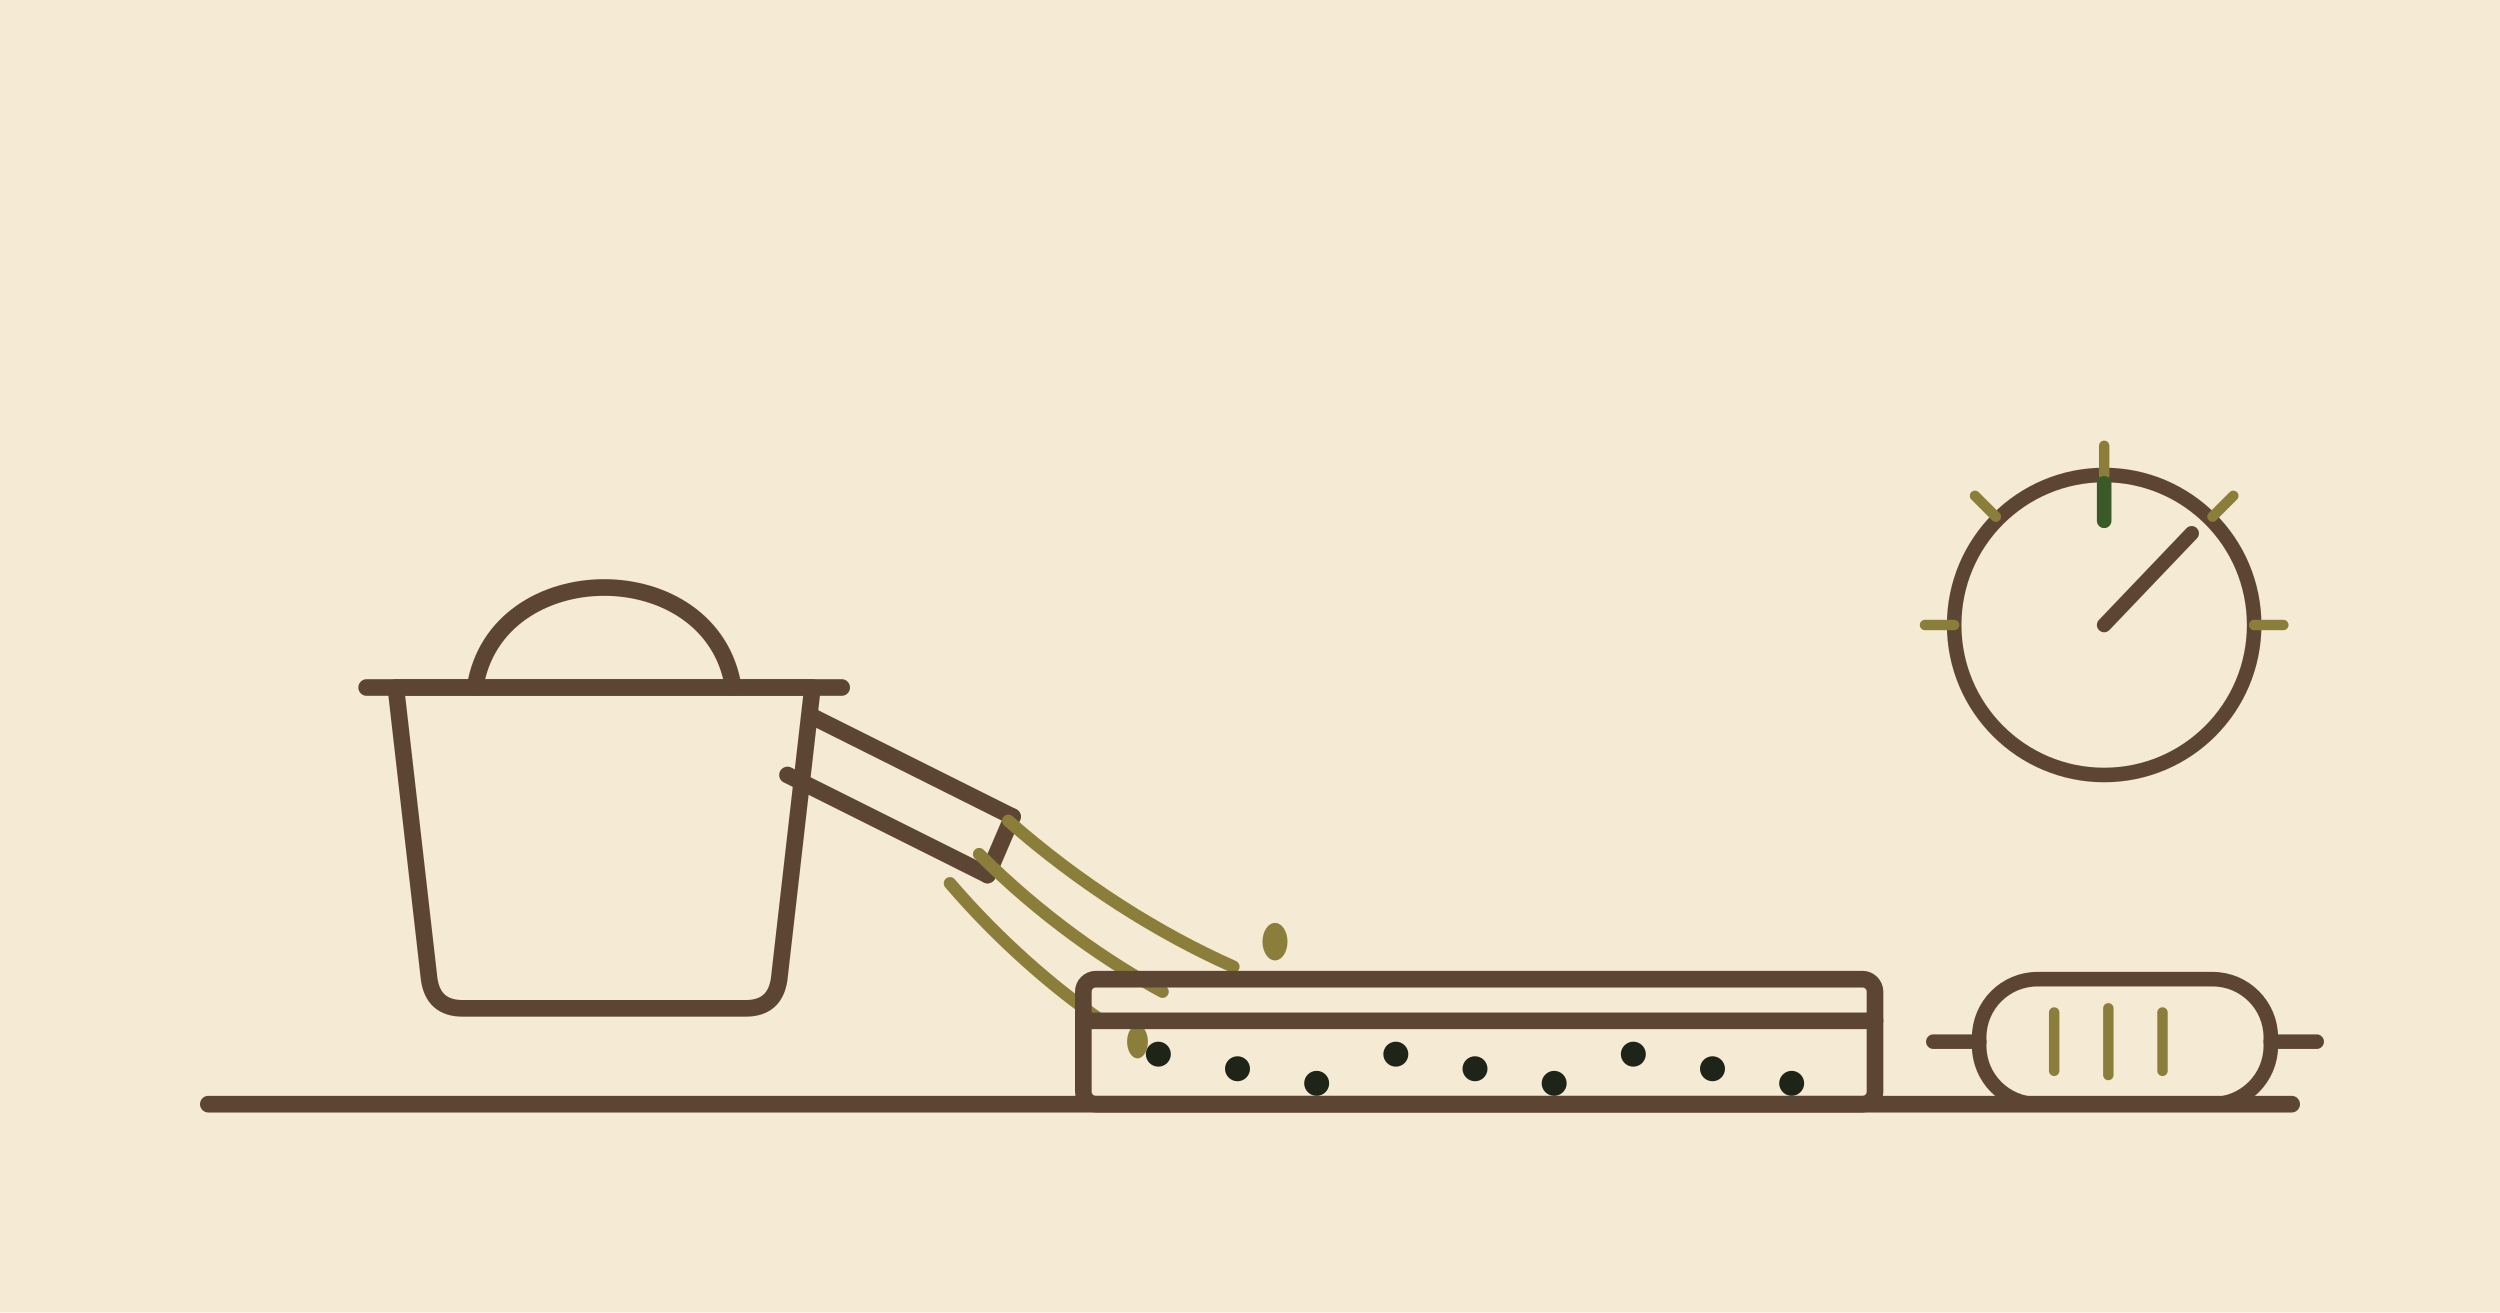
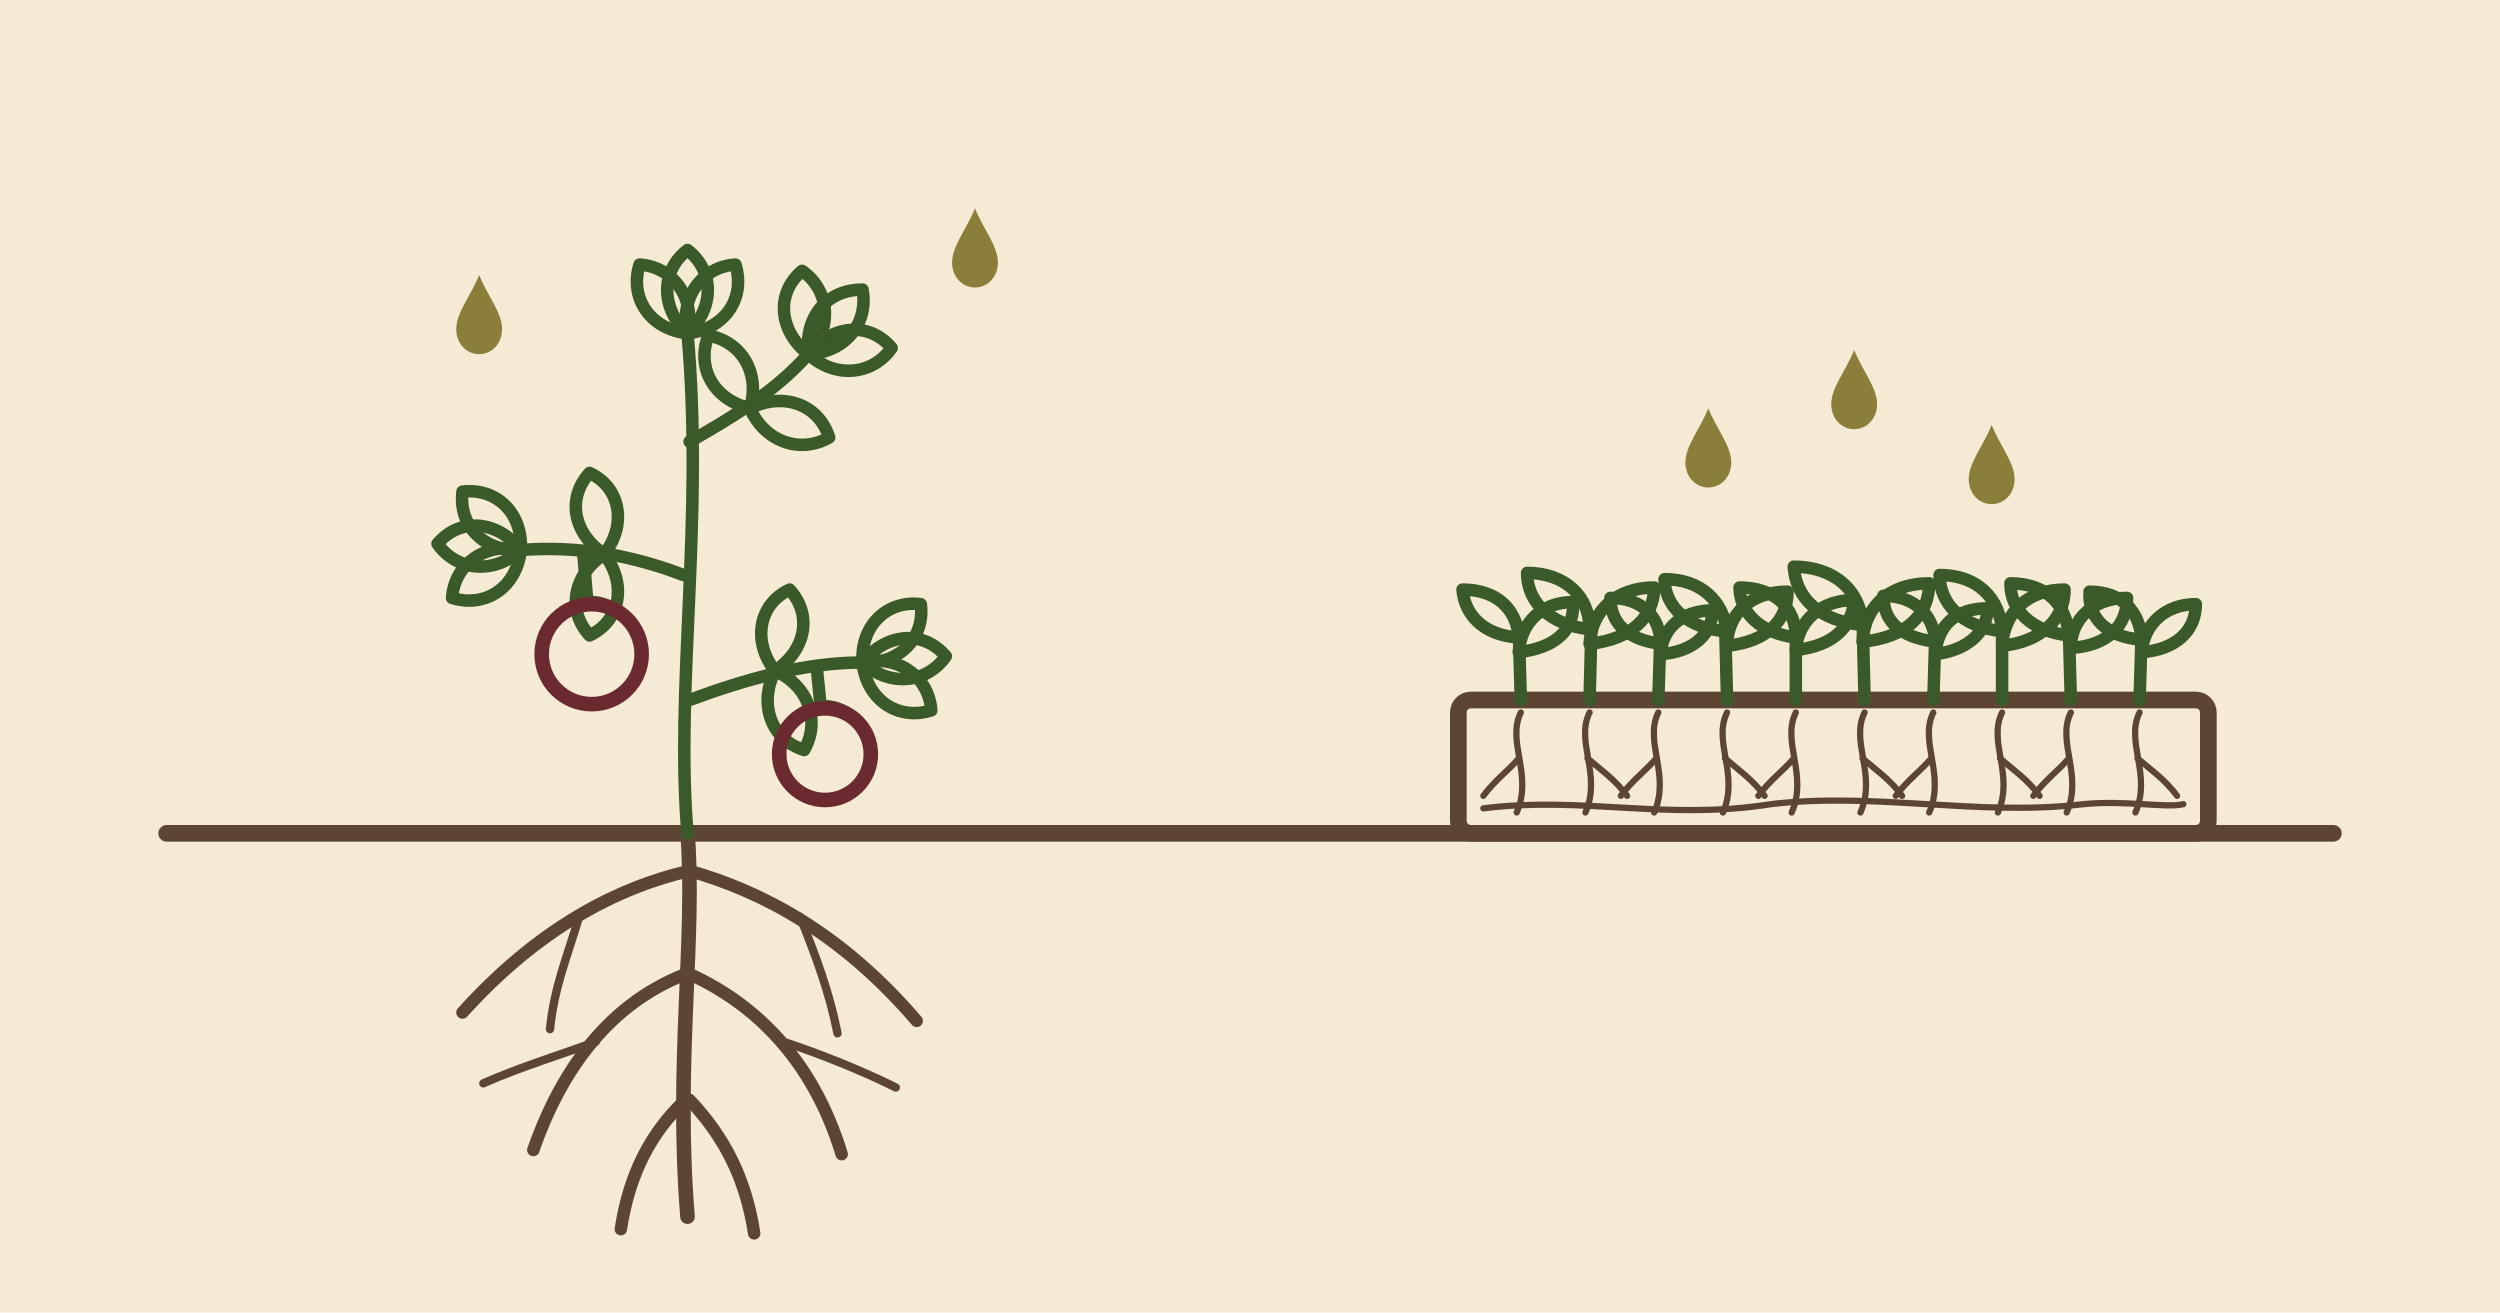
- <svg xmlns="http://www.w3.org/2000/svg" viewBox="0 0 1200 630" role="img" aria-label="Line drawing of a watering can pouring into a seeded tray, with a small inline filter and a pH gauge drawn beside it">
+ <svg xmlns="http://www.w3.org/2000/svg" viewBox="0 0 1200 630" role="img" aria-label="Line drawing of a tomato plant with roots spreading deep into the soil beside a shallow tray of microgreens whose roots are a thin mat, with water drops falling over both">
  <rect width="1200" height="630" fill="#f5ead3" />
  <g fill="none" stroke="#5c4633" stroke-width="8" stroke-linecap="round" stroke-linejoin="round">
-     <path d="M100 530 H 1100" />
+     <path d="M80 400 H 1120" />
+   </g>
+   <g fill="none" stroke="#5c4633" stroke-width="7" stroke-linecap="round" stroke-linejoin="round">
+     <path d="M330 400 C 334 450 324 510 330 584" />
+   </g>
+   <g fill="none" stroke="#5c4633" stroke-width="6" stroke-linecap="round" stroke-linejoin="round">
+     <path d="M331 418 C 296 426 258 446 222 486" />
+     <path d="M331 418 C 366 428 404 448 440 490" />
+     <path d="M328 468 C 298 480 272 506 256 552" />
+     <path d="M332 468 C 362 482 390 508 404 554" />
+     <path d="M329 528 C 312 544 302 564 298 590" />
+     <path d="M331 528 C 348 546 358 566 362 592" />
+   </g>
+   <g fill="none" stroke="#5c4633" stroke-width="4" stroke-linecap="round" stroke-linejoin="round">
+     <path d="M278 440 C 272 460 266 474 264 494" />
+     <path d="M384 440 C 392 460 398 476 402 496" />
+     <path d="M286 500 C 270 506 250 512 232 520" />
+     <path d="M376 500 C 394 506 414 514 430 522" />
+   </g>
+   <g fill="none" stroke="#3a5a2a" stroke-width="6" stroke-linecap="round" stroke-linejoin="round">
+     <path d="M330 400 C 324 330 338 250 330 160" />
+     <path d="M331 336 C 358 326 386 318 414 318" />
+     <path d="M328 276 C 302 266 276 262 250 264" />
+     <path d="M331 212 C 352 200 372 188 388 170" />
+     <path d="M414 318 C 432 319 444 306 442 290 C 426 288 413 300 414 318 Z" />
+     <path d="M414 318 C 427 330 445 328 454 315 C 443 302 425 304 414 318 Z" />
+     <path d="M414 318 C 416 336 431 346 447 341 C 446 325 431 314 414 318 Z" />
+     <path d="M250 264 C 233 260 218 271 217 287 C 233 292 248 282 250 264 Z" />
+     <path d="M250 264 C 239 250 221 248 210 261 C 219 274 237 276 250 264 Z" />
+     <path d="M250 264 C 251 246 238 234 222 236 C 220 252 232 265 250 264 Z" />
+     <path d="M388 170 C 400 157 398 139 385 130 C 372 141 374 159 388 170 Z" />
+     <path d="M388 170 C 406 169 417 155 414 139 C 397 139 386 152 388 170 Z" />
+     <path d="M388 170 C 401 182 419 180 428 167 C 417 154 399 156 388 170 Z" />
+     <path d="M330 160 C 334 143 323 128 307 127 C 302 143 312 158 330 160 Z" />
+     <path d="M330 160 C 343 148 343 130 330 120 C 317 130 317 148 330 160 Z" />
+     <path d="M330 160 C 348 158 358 143 353 127 C 337 128 326 143 330 160 Z" />
+     <path d="M372 322 C 387 312 390 295 379 283 C 364 290 361 308 372 322 Z" />
+     <path d="M372 322 C 364 338 370 355 386 360 C 394 346 388 329 372 322 Z" />
+     <path d="M290 266 C 301 252 298 234 283 227 C 272 239 275 256 290 266 Z" />
+     <path d="M290 266 C 275 276 272 293 283 305 C 298 298 301 280 290 266 Z" />
+     <path d="M360 196 C 365 179 356 164 340 161 C 334 177 343 192 360 196 Z" />
+     <path d="M360 196 C 367 212 384 218 398 210 C 393 194 376 188 360 196 Z" />
+     <path d="M280 266 L 282 290" />
+     <path d="M392 320 L 394 340" />
+     <path d="M274 292 Q 284 286 294 292" />
+     <path d="M386 342 Q 396 336 406 342" />
+   </g>
+   <g fill="none" stroke="#6b2a2f" stroke-width="7" stroke-linecap="round" stroke-linejoin="round">
+     <circle cx="284" cy="314" r="24" />
+     <circle cx="396" cy="362" r="22" />
  </g>
  <g fill="none" stroke="#5c4633" stroke-width="8" stroke-linecap="round" stroke-linejoin="round">
-     <path d="M190 330 L 390 330 L 374 470 Q 372 484 358 484 L 222 484 Q 208 484 206 470 Z" />
-     <path d="M176 330 H 404" />
-     <path d="M228 330 C 238 266 342 266 352 330" />
-     <path d="M390 344 L 486 392" />
-     <path d="M378 372 L 474 420" />
-     <path d="M486 392 L 474 420" />
+     <rect x="700" y="336" width="360" height="64" rx="6" />
  </g>
-   <g fill="none" stroke="#8a7e3a" stroke-width="6" stroke-linecap="round" stroke-linejoin="round">
-     <path d="M484 394 C 518 424 556 448 592 464" />
-     <path d="M470 410 C 500 440 532 462 558 476" />
-     <path d="M456 424 C 480 452 506 474 526 488" />
+   <g fill="none" stroke="#3a5a2a" stroke-width="6" stroke-linecap="round" stroke-linejoin="round">
+     <path d="M730 336 L 729 302" />
+     <path d="M729 306 C 712 305 703 295 702 283 C 718 283 728 292 729 306 Z" />
+     <path d="M729 313 C 747 311 756 302 755 289 C 740 289 730 299 729 313 Z" />
+     <path d="M763 336 L 764 296" />
+     <path d="M763 302 C 744 300 733 289 733 275 C 751 275 763 286 763 302 Z" />
+     <path d="M763 309 C 783 307 794 296 794 282 C 776 282 764 293 763 309 Z" />
+     <path d="M796 336 L 797 304" />
+     <path d="M797 309 C 781 307 773 299 773 287 C 788 287 797 296 797 309 Z" />
+     <path d="M797 314 C 813 313 822 304 822 293 C 808 293 798 301 797 314 Z" />
+     <path d="M829 336 L 828 298" />
+     <path d="M829 303 C 810 302 799 291 799 278 C 816 278 827 288 829 303 Z" />
+     <path d="M829 310 C 848 308 858 298 858 284 C 840 284 829 295 829 310 Z" />
+     <path d="M862 336 L 862 301" />
+     <path d="M862 306 C 845 304 835 294 835 282 C 851 282 862 291 862 306 Z" />
+     <path d="M862 312 C 880 310 889 301 890 288 C 874 288 863 298 862 312 Z" />
+     <path d="M895 336 L 894 295" />
+     <path d="M894 300 C 873 298 862 287 861 272 C 880 272 893 283 894 300 Z" />
+     <path d="M894 308 C 915 306 926 295 926 280 C 907 280 895 291 894 308 Z" />
+     <path d="M928 336 L 929 303" />
+     <path d="M929 308 C 912 306 904 298 904 286 C 919 286 928 295 929 308 Z" />
+     <path d="M929 314 C 945 312 954 303 954 292 C 939 292 930 300 929 314 Z" />
+     <path d="M961 336 L 961 297" />
+     <path d="M961 303 C 942 301 931 290 931 276 C 949 276 960 287 961 303 Z" />
+     <path d="M961 310 C 980 308 991 297 991 283 C 973 283 962 294 961 310 Z" />
+     <path d="M994 336 L 993 300" />
+     <path d="M993 305 C 975 303 965 293 965 280 C 982 280 992 290 993 305 Z" />
+     <path d="M994 311 C 1012 310 1021 300 1021 287 C 1005 287 994 297 994 311 Z" />
+     <path d="M1027 336 L 1028 303" />
+     <path d="M1028 307 C 1011 306 1002 296 1003 284 C 1018 284 1027 293 1028 307 Z" />
+     <path d="M1028 313 C 1044 312 1054 303 1054 290 C 1039 290 1029 300 1028 313 Z" />
+   </g>
+   <g fill="none" stroke="#5c4633" stroke-width="3" stroke-linecap="round" stroke-linejoin="round">
+     <path d="M730 342 C 723 356 736 372 728 390" />
+     <path d="M729 364 C 724 370 718 374 712 382" />
+     <path d="M763 342 C 756 356 769 372 761 390" />
+     <path d="M762 364 C 769 370 775 374 781 382" />
+     <path d="M796 342 C 789 356 802 372 794 390" />
+     <path d="M795 364 C 790 370 784 374 778 382" />
+     <path d="M829 342 C 822 356 835 372 827 390" />
+     <path d="M828 364 C 835 370 841 374 847 382" />
+     <path d="M862 342 C 855 356 868 372 860 390" />
+     <path d="M861 364 C 856 370 850 374 844 382" />
+     <path d="M895 342 C 888 356 901 372 893 390" />
+     <path d="M894 364 C 901 370 907 374 913 382" />
+     <path d="M928 342 C 921 356 934 372 926 390" />
+     <path d="M927 364 C 922 370 916 374 910 382" />
+     <path d="M961 342 C 954 356 967 372 959 390" />
+     <path d="M960 364 C 967 370 973 374 979 382" />
+     <path d="M994 342 C 987 356 1000 372 992 390" />
+     <path d="M993 364 C 988 370 982 374 976 382" />
+     <path d="M1027 342 C 1020 356 1033 372 1025 390" />
+     <path d="M1026 364 C 1033 370 1039 374 1045 382" />
+     <path d="M712 388 C 760 382 800 394 850 386 C 900 380 950 392 1000 386 C 1020 384 1040 388 1048 386" />
  </g>
  <g fill="#8a7e3a" stroke="#8a7e3a" stroke-width="0" stroke-linecap="round" stroke-linejoin="round">
-     <ellipse cx="612" cy="452" rx="6" ry="9" />
-     <ellipse cx="546" cy="500" rx="5" ry="8" />
-   </g>
-   <g fill="none" stroke="#5c4633" stroke-width="8" stroke-linecap="round" stroke-linejoin="round">
-     <rect x="520" y="470" width="380" height="60" rx="6" />
-     <path d="M520 490 H 900" />
-   </g>
-   <g fill="#1f2419" stroke="#1f2419" stroke-width="0" stroke-linecap="round" stroke-linejoin="round">
-     <circle cx="556" cy="506" r="6" />
-     <circle cx="594" cy="513" r="6" />
-     <circle cx="632" cy="520" r="6" />
-     <circle cx="670" cy="506" r="6" />
-     <circle cx="708" cy="513" r="6" />
-     <circle cx="746" cy="520" r="6" />
-     <circle cx="784" cy="506" r="6" />
-     <circle cx="822" cy="513" r="6" />
-     <circle cx="860" cy="520" r="6" />
-   </g>
-   <g fill="none" stroke="#5c4633" stroke-width="7" stroke-linecap="round" stroke-linejoin="round">
-     <rect x="950" y="470" width="140" height="60" rx="28" />
-     <path d="M928 500 H 950" />
-     <path d="M1090 500 H 1112" />
-   </g>
-   <g fill="none" stroke="#8a7e3a" stroke-width="5" stroke-linecap="round" stroke-linejoin="round">
-     <path d="M986 486 V 514" />
-     <path d="M1012 484 V 516" />
-     <path d="M1038 486 V 514" />
-   </g>
-   <g fill="none" stroke="#5c4633" stroke-width="7" stroke-linecap="round" stroke-linejoin="round">
-     <circle cx="1010" cy="300" r="72" />
-     <path d="M1010 300 L 1052 256" />
-   </g>
-   <g fill="none" stroke="#8a7e3a" stroke-width="5" stroke-linecap="round" stroke-linejoin="round">
-     <path d="M1010 228 V 214" />
-     <path d="M1062 248 L 1072 238" />
-     <path d="M958 248 L 948 238" />
-     <path d="M1082 300 H 1096" />
-     <path d="M938 300 H 924" />
-   </g>
-   <g fill="none" stroke="#3a5a2a" stroke-width="7" stroke-linecap="round" stroke-linejoin="round">
-     <path d="M1010 250 V 232" />
+     <path d="M230 132 C 234 142 241 150 241 158 C 241 165 236 170 230 170 C 224 170 219 165 219 158 C 219 150 226 142 230 132 Z" />
+     <path d="M468 100 C 472 110 479 118 479 126 C 479 133 474 138 468 138 C 462 138 457 133 457 126 C 457 118 464 110 468 100 Z" />
+     <path d="M820 196 C 824 206 831 214 831 222 C 831 229 826 234 820 234 C 814 234 809 229 809 222 C 809 214 816 206 820 196 Z" />
+     <path d="M890 168 C 894 178 901 186 901 194 C 901 201 896 206 890 206 C 884 206 879 201 879 194 C 879 186 886 178 890 168 Z" />
+     <path d="M956 204 C 960 214 967 222 967 230 C 967 237 962 242 956 242 C 950 242 945 237 945 230 C 945 222 952 214 956 204 Z" />
  </g>
</svg>
